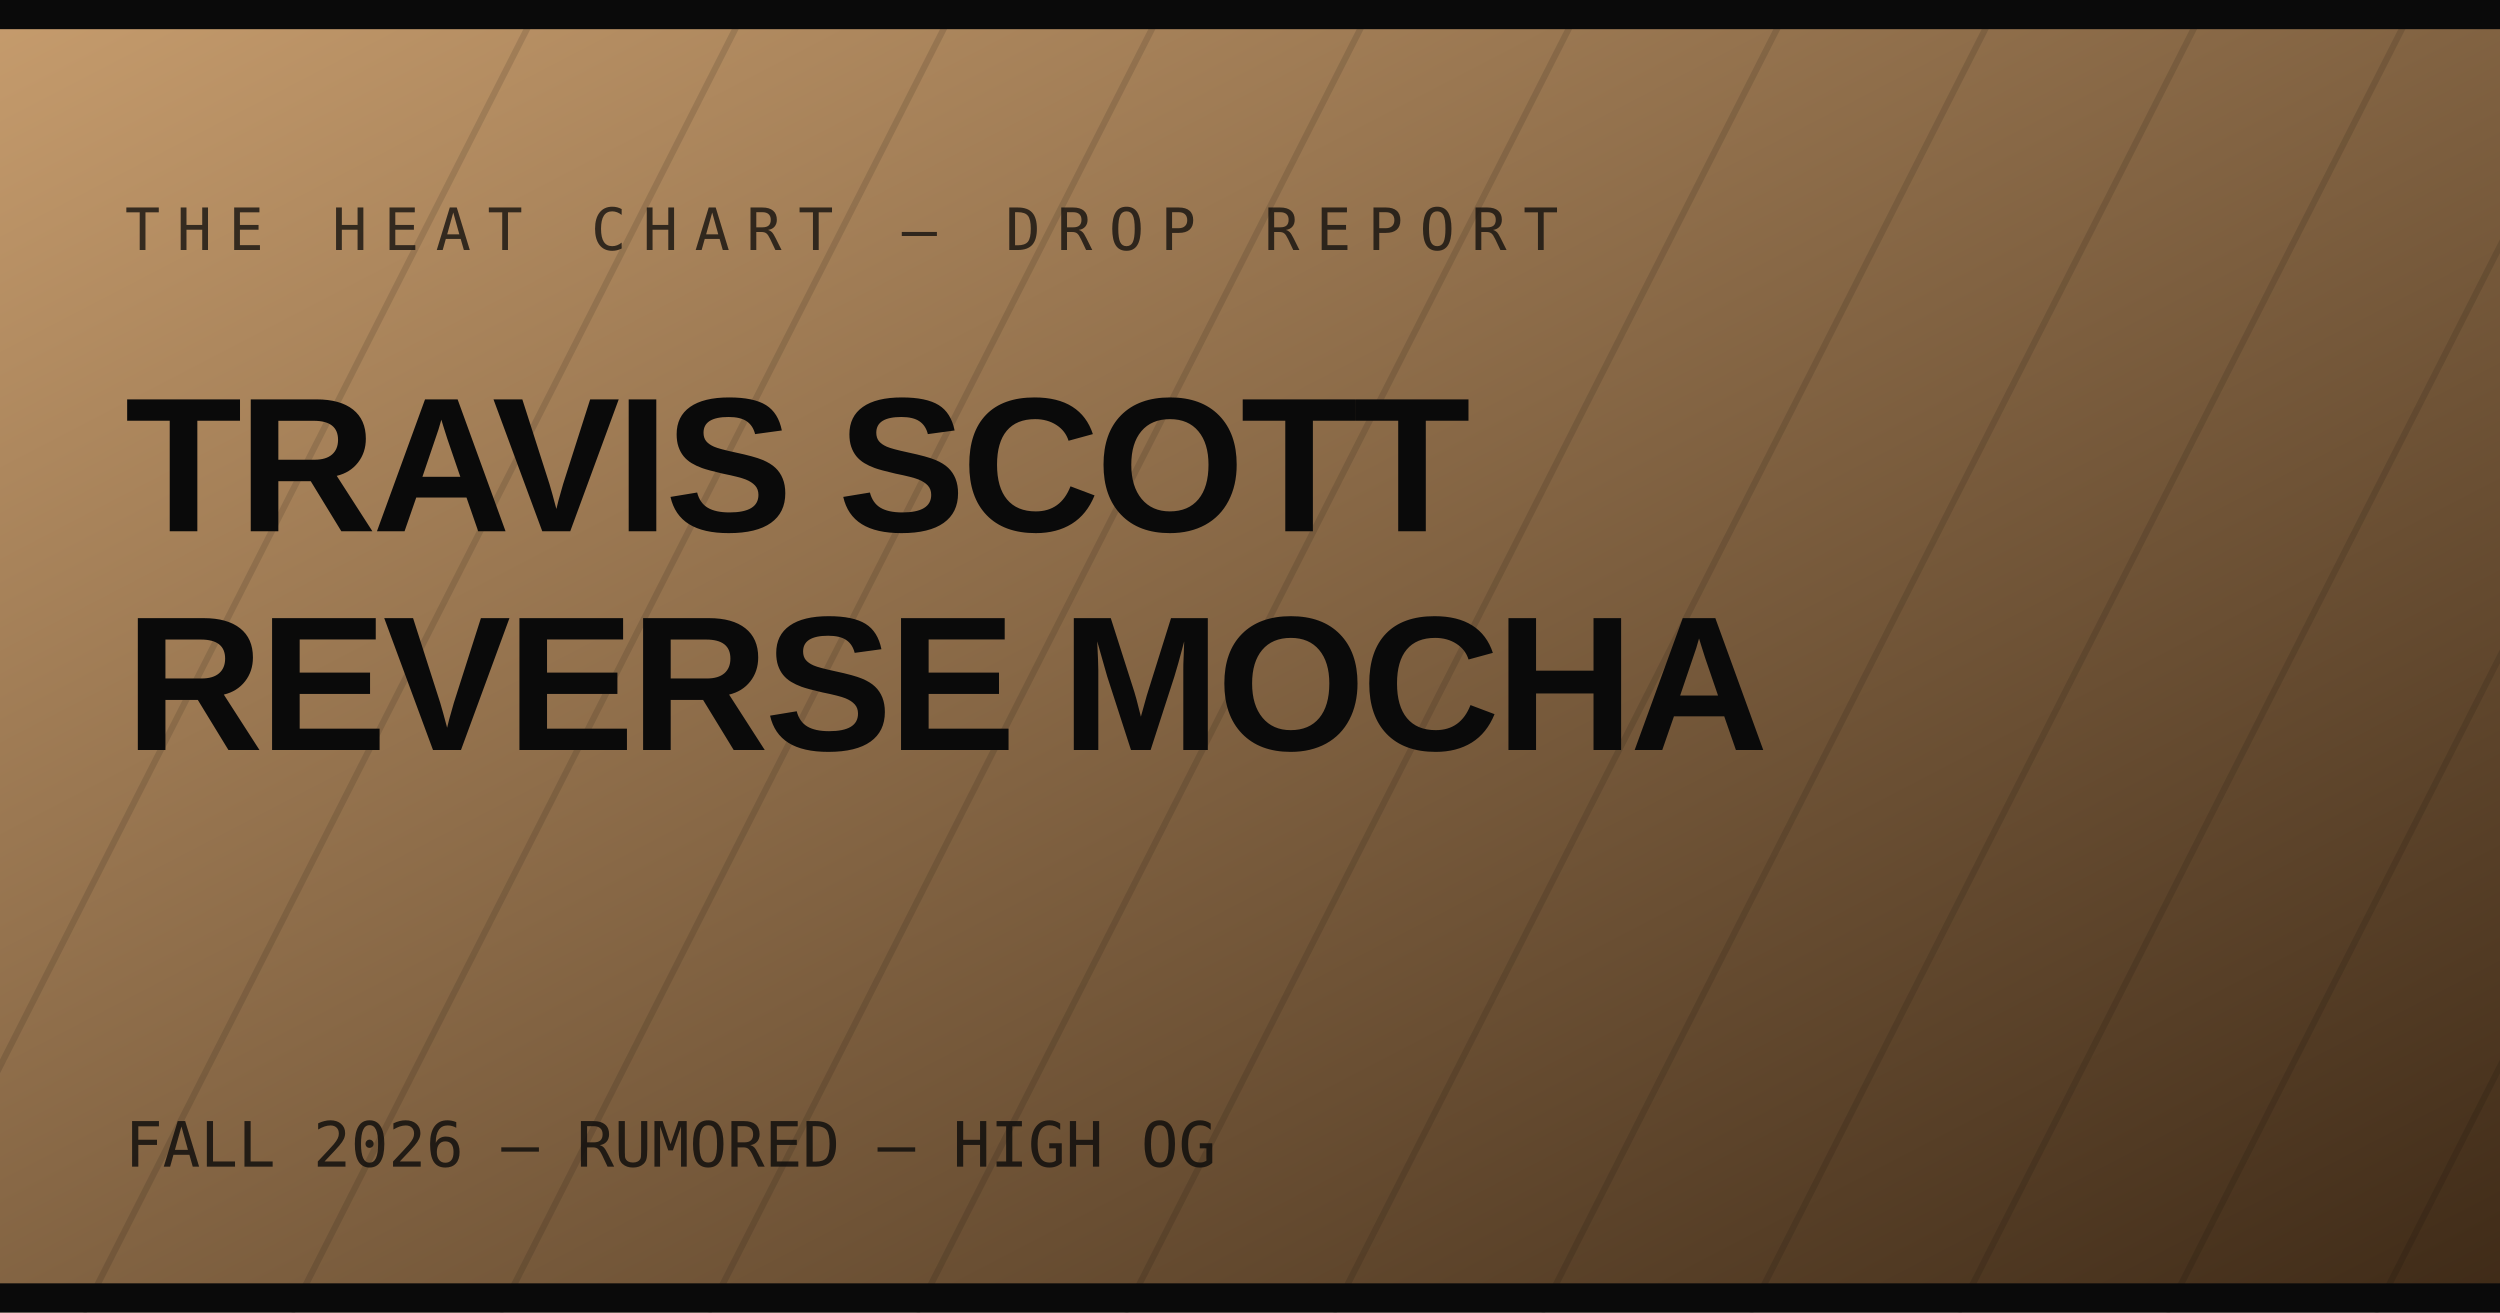
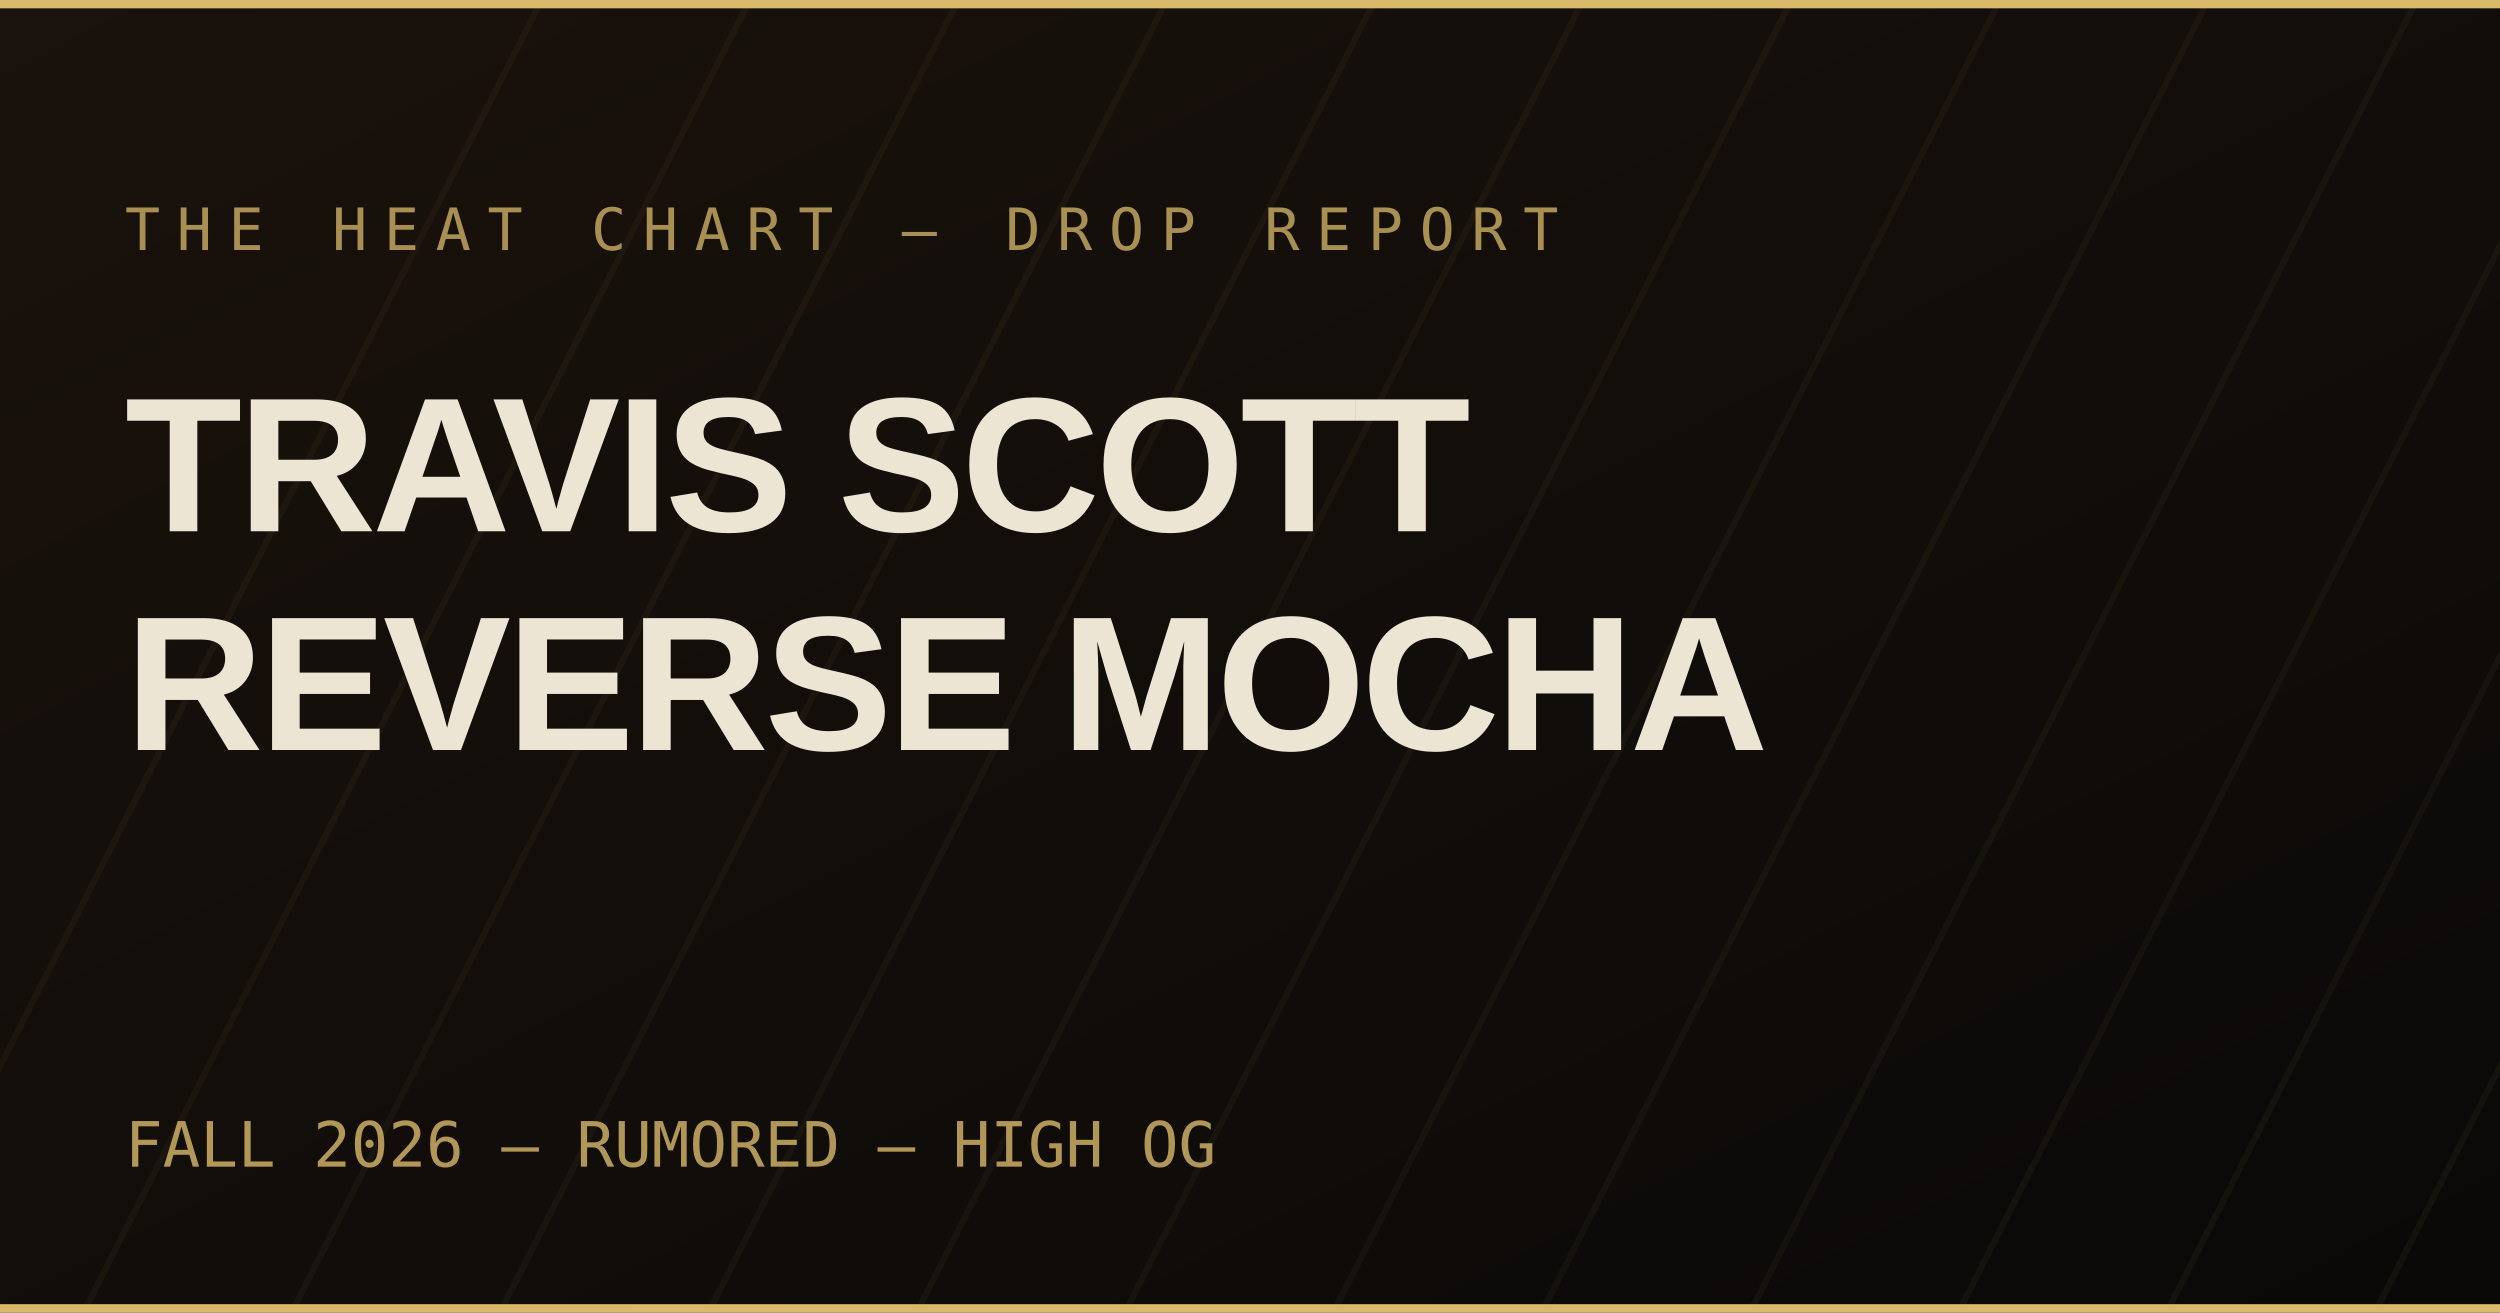
<svg xmlns="http://www.w3.org/2000/svg" viewBox="0 0 1200 630">
  <defs>
    <linearGradient id="bg" x1="0" y1="0" x2="1" y2="1">
-       <stop offset="0" stop-color="#c69c6d" />
-       <stop offset="1" stop-color="#3e2a17" />
+       <stop offset="0" stop-color="#1a120c" />
+       <stop offset="1" stop-color="#0a0908" />
    </linearGradient>
  </defs>
  <rect width="1200" height="630" fill="url(#bg)" />
-   <g opacity="0.12" fill="none" stroke="#000" stroke-width="3">
+   <g opacity="0.05" fill="none" stroke="#d9b96a" stroke-width="3">
    <line x1="-60" y1="630" x2="260" y2="0" />
    <line x1="40" y1="630" x2="360" y2="0" />
    <line x1="140" y1="630" x2="460" y2="0" />
    <line x1="240" y1="630" x2="560" y2="0" />
    <line x1="340" y1="630" x2="660" y2="0" />
    <line x1="440" y1="630" x2="760" y2="0" />
    <line x1="540" y1="630" x2="860" y2="0" />
    <line x1="640" y1="630" x2="960" y2="0" />
    <line x1="740" y1="630" x2="1060" y2="0" />
    <line x1="840" y1="630" x2="1160" y2="0" />
    <line x1="940" y1="630" x2="1260" y2="0" />
    <line x1="1040" y1="630" x2="1360" y2="0" />
    <line x1="1140" y1="630" x2="1460" y2="0" />
    <line x1="1240" y1="630" x2="1560" y2="0" />
  </g>
-   <rect x="0" y="0" width="1200" height="14" fill="#0a0a0a" />
-   <rect x="0" y="616" width="1200" height="14" fill="#0a0a0a" />
-   <text x="60" y="120" font-family="monospace" font-size="28" letter-spacing="8" fill="#0a0a0a" opacity="0.75">THE HEAT CHART — DROP REPORT</text>
-   <text x="60" y="255" font-family="Arial Black, Arial, sans-serif" font-size="92" font-weight="900" fill="#0a0a0a" letter-spacing="-2">TRAVIS SCOTT</text>
-   <text x="60" y="360" font-family="Arial Black, Arial, sans-serif" font-size="92" font-weight="900" fill="#0a0a0a" letter-spacing="-2">REVERSE MOCHA</text>
-   <text x="60" y="560" font-family="monospace" font-size="30" fill="#0a0a0a" opacity="0.8">FALL 2026 — RUMORED — HIGH OG</text>
+   <rect x="0" y="0" width="1200" height="4" fill="#d9b96a" />
+   <rect x="0" y="626" width="1200" height="4" fill="#d9b96a" />
+   <text x="60" y="120" font-family="monospace" font-size="28" letter-spacing="8" fill="#d9b96a" opacity="0.75">THE HEAT CHART — DROP REPORT</text>
+   <text x="60" y="255" font-family="Arial Black, Arial, sans-serif" font-size="92" font-weight="900" fill="#ece5d3" letter-spacing="-2">TRAVIS SCOTT</text>
+   <text x="60" y="360" font-family="Arial Black, Arial, sans-serif" font-size="92" font-weight="900" fill="#ece5d3" letter-spacing="-2">REVERSE MOCHA</text>
+   <text x="60" y="560" font-family="monospace" font-size="30" fill="#d9b96a" opacity="0.8">FALL 2026 — RUMORED — HIGH OG</text>
</svg>
